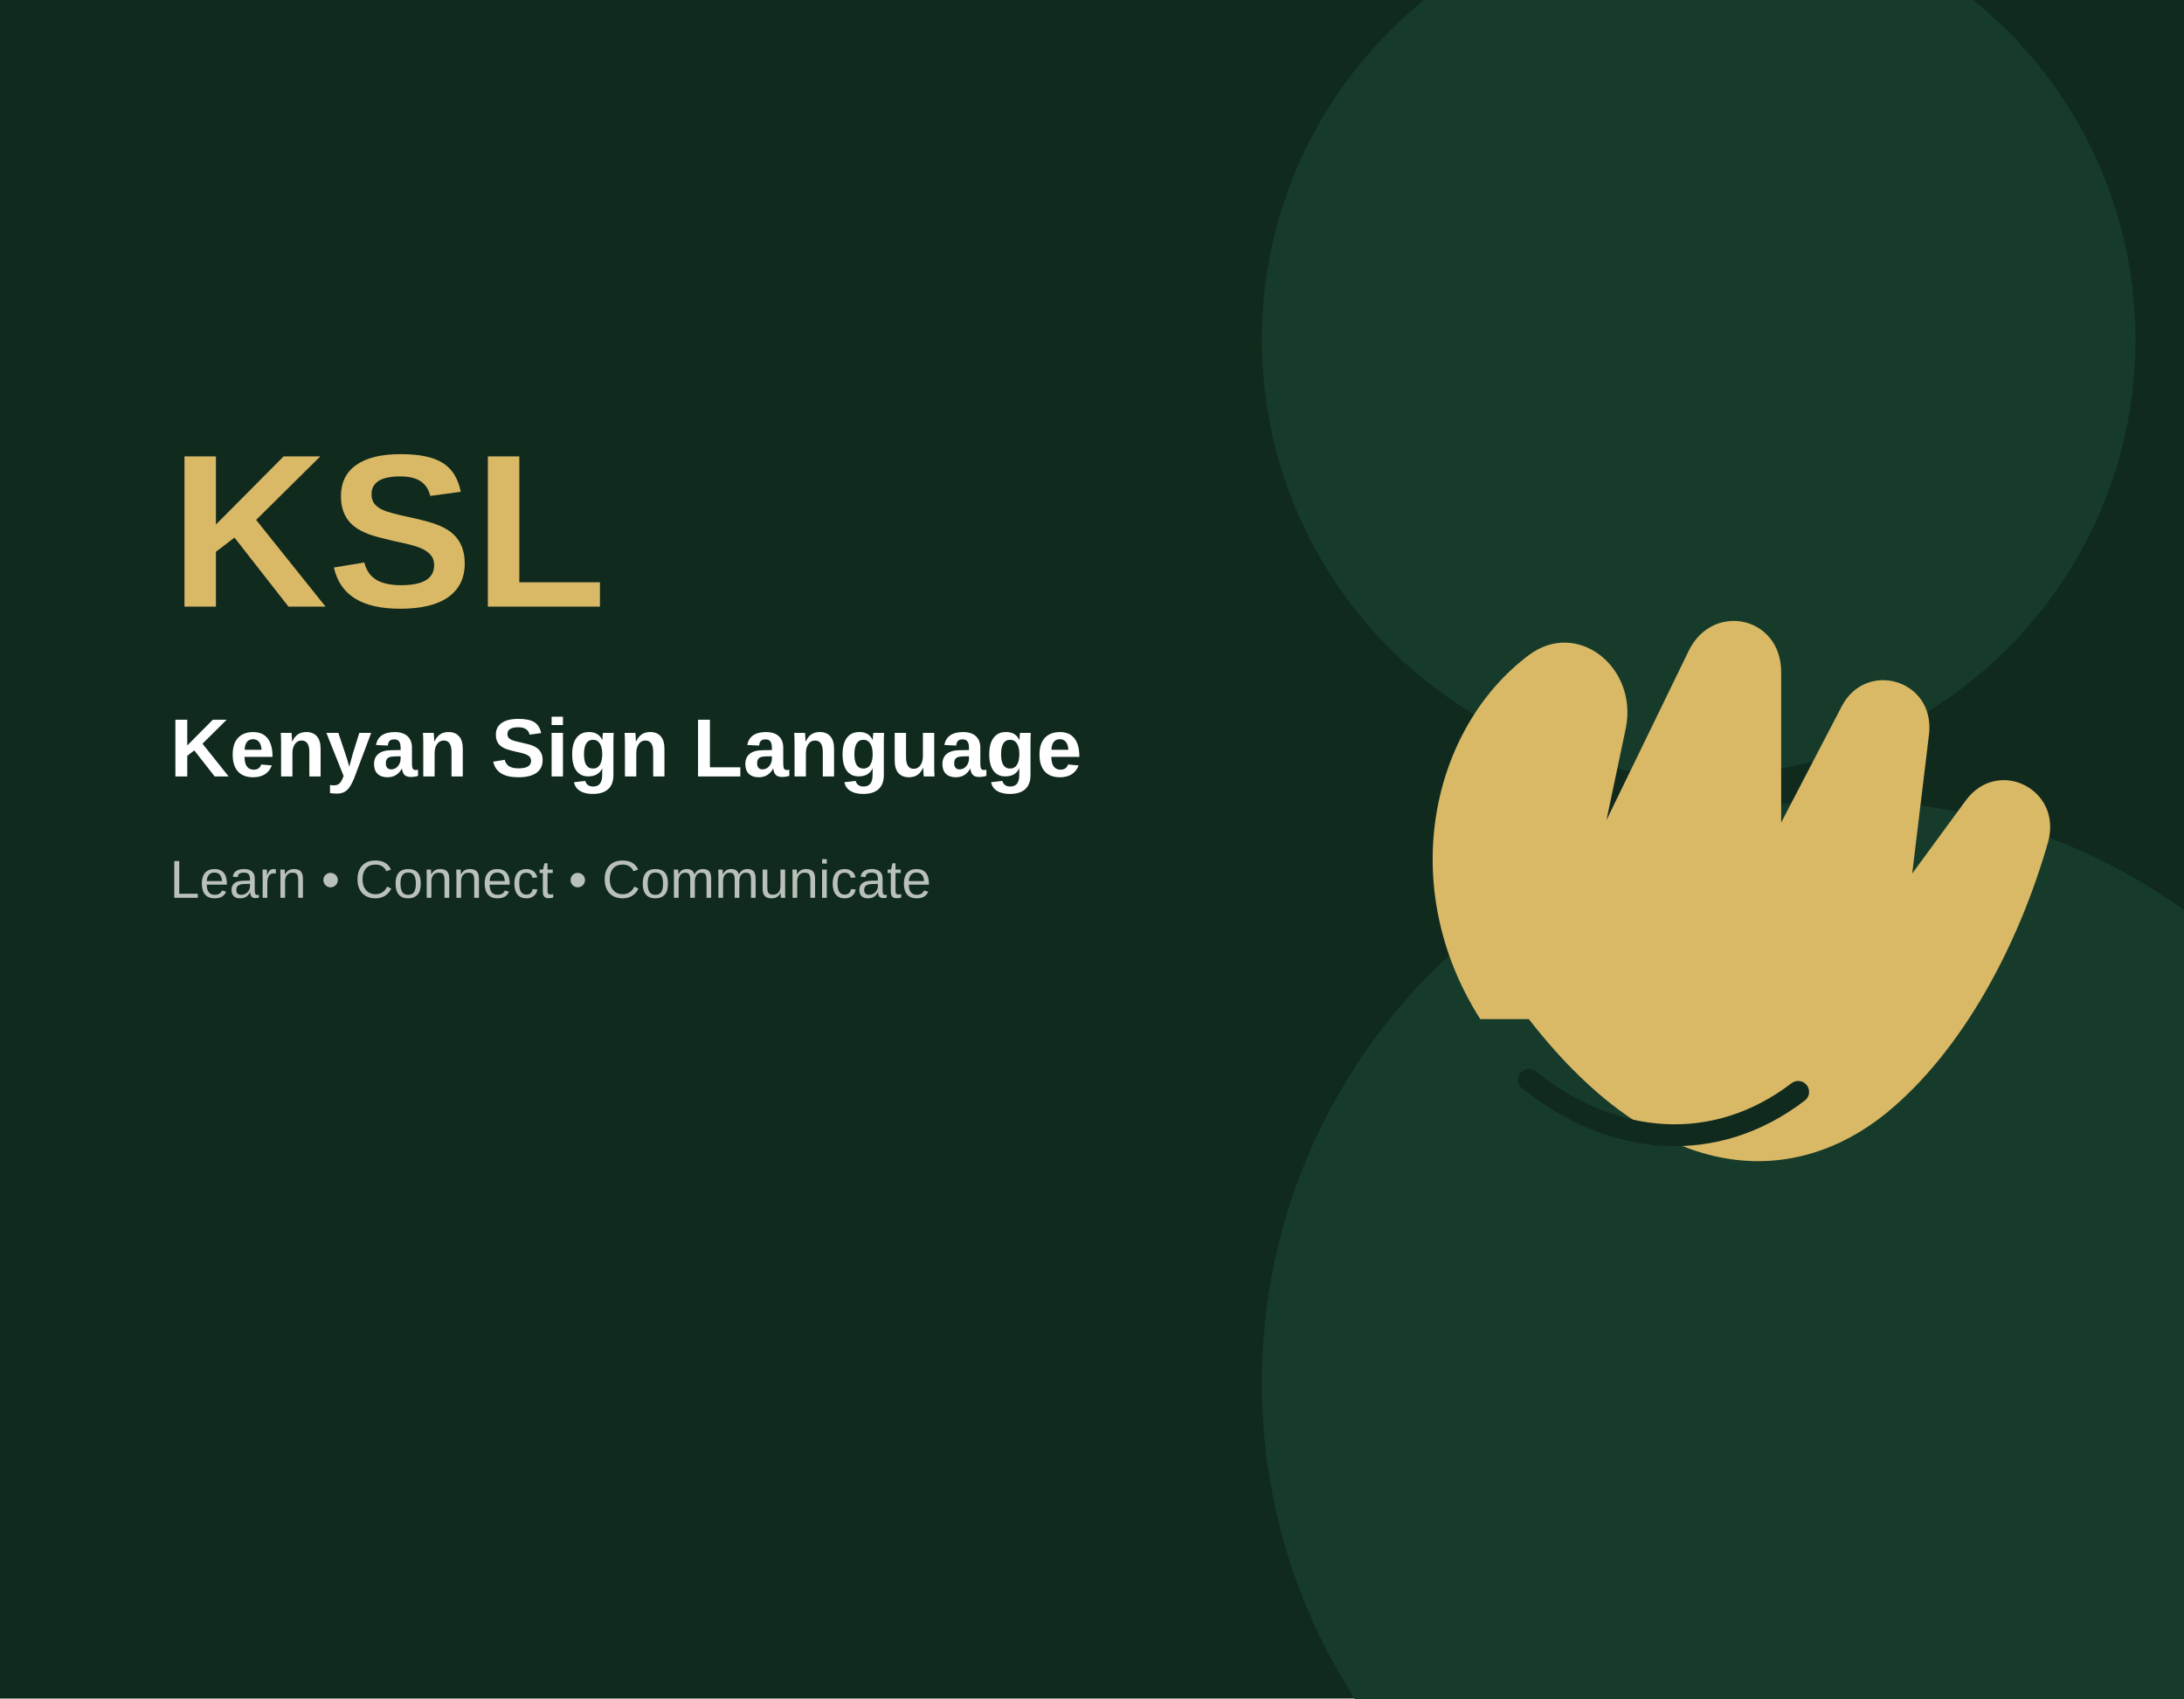
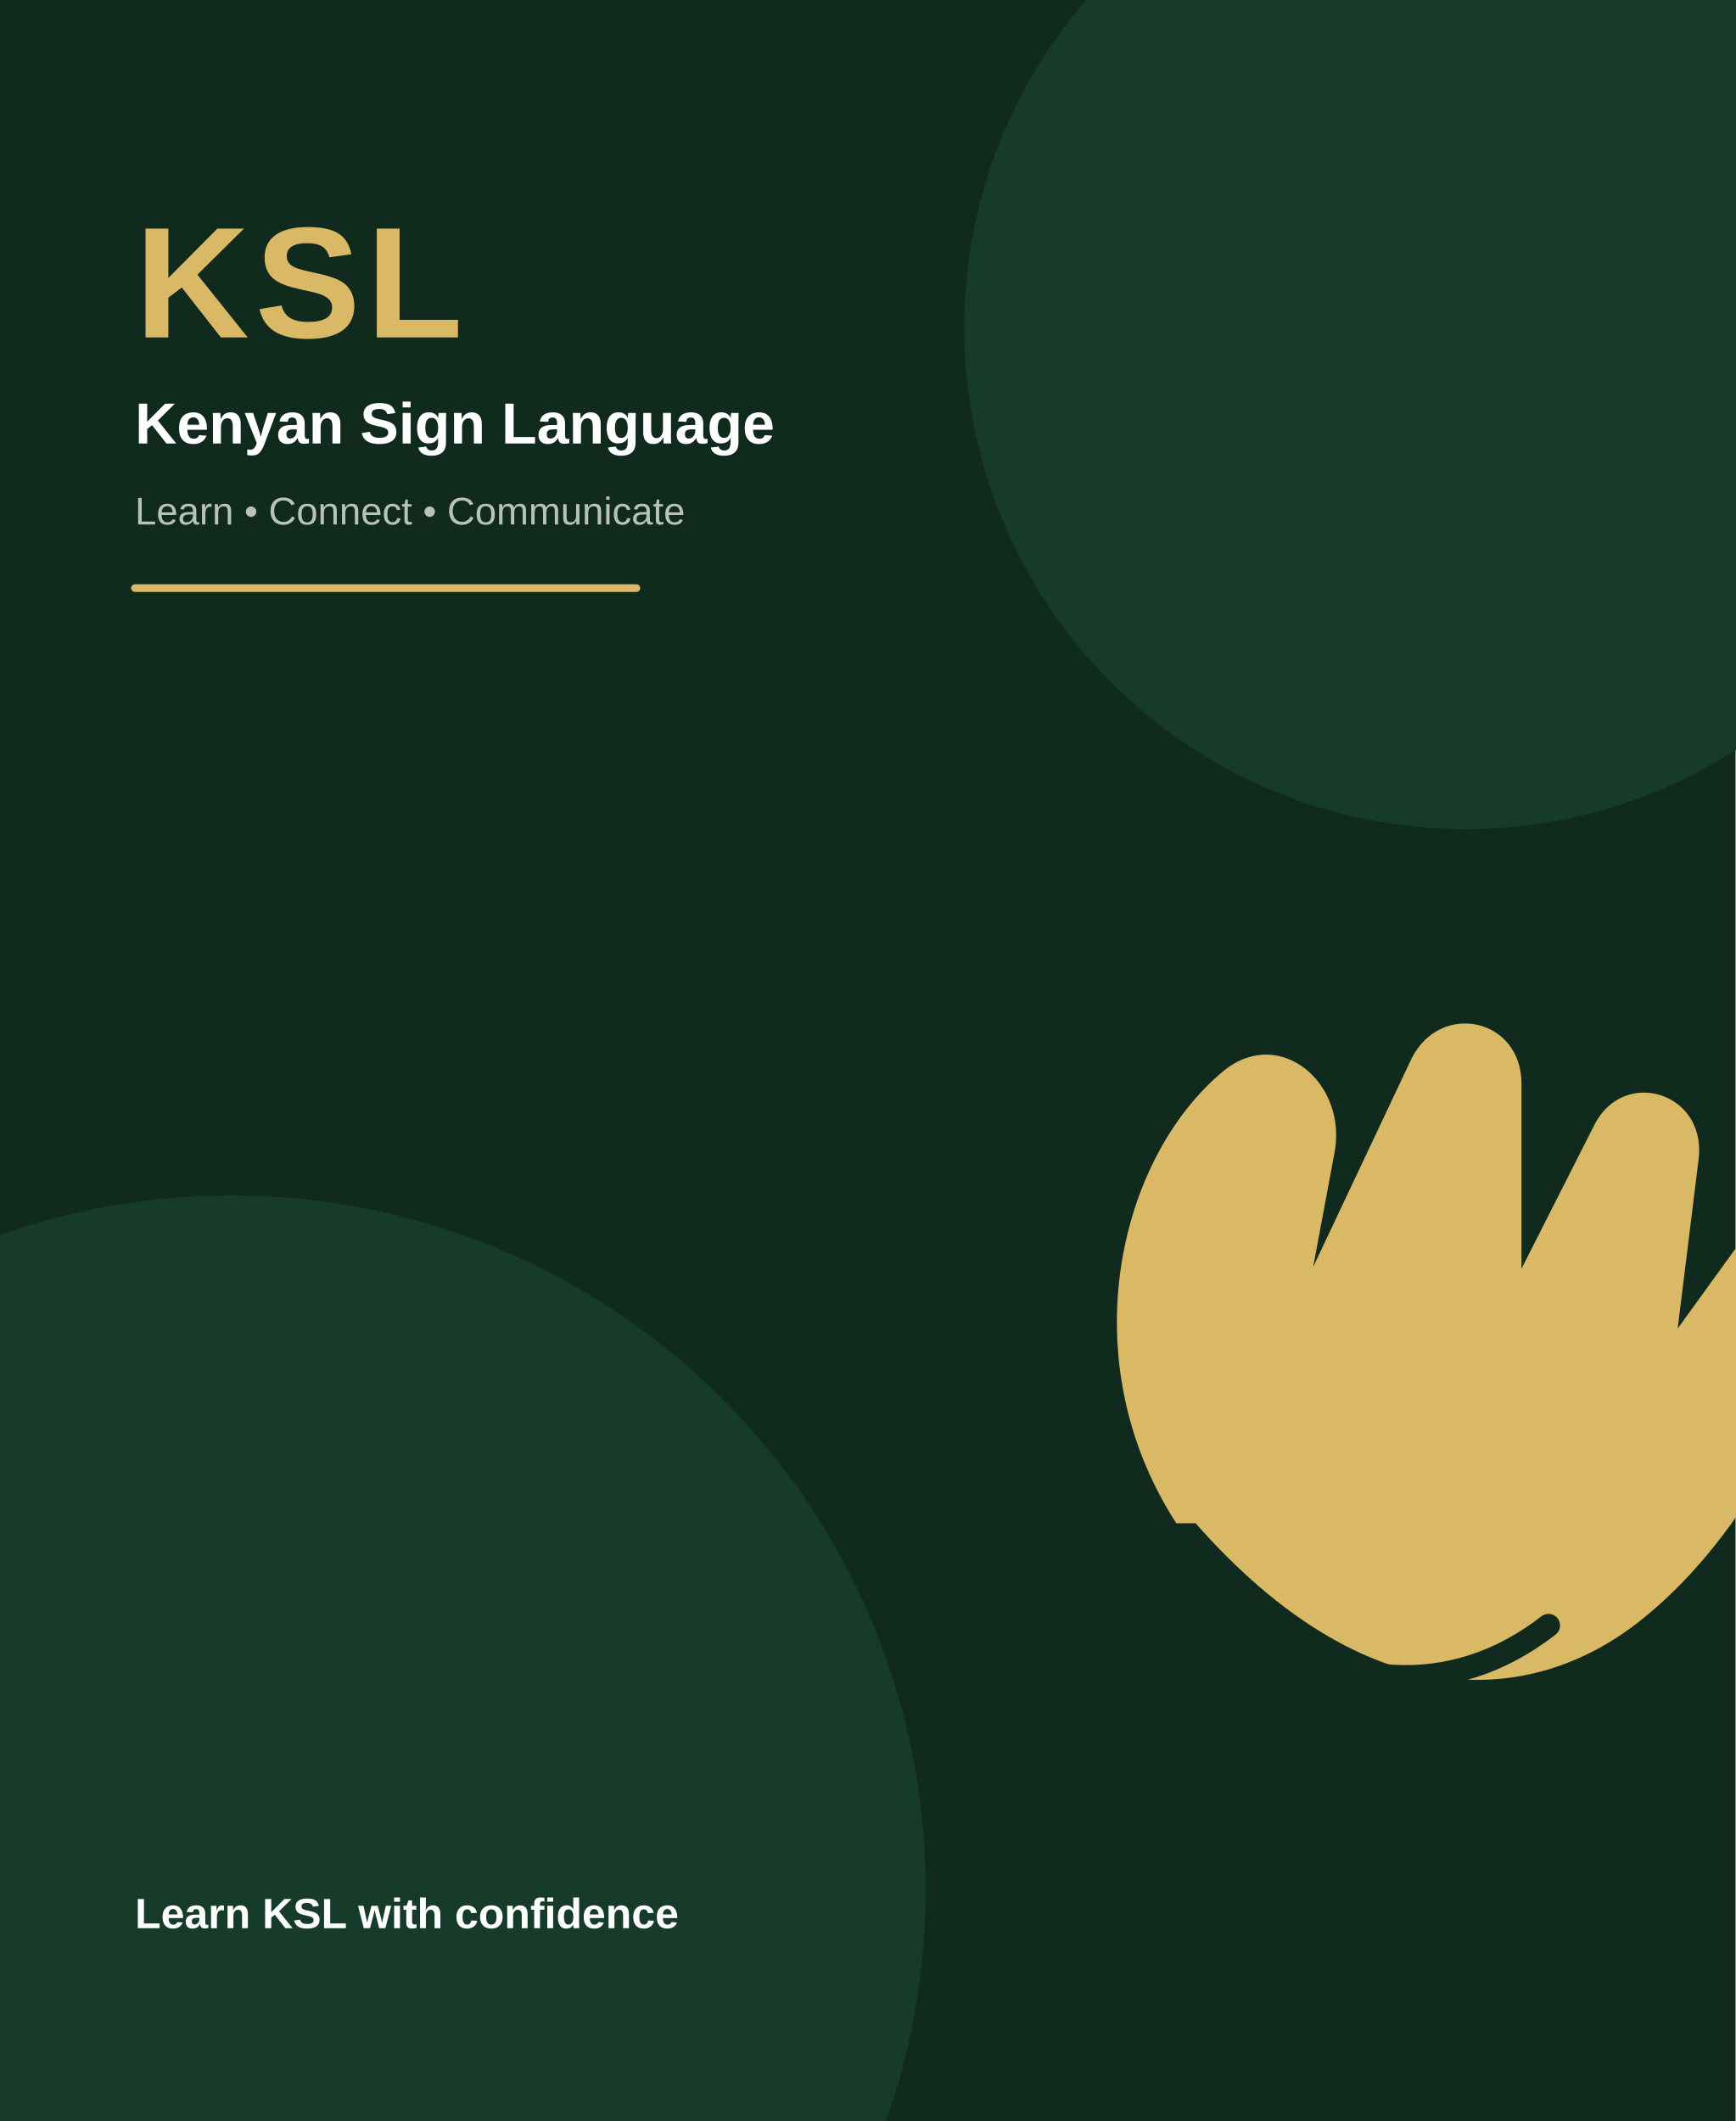
- <svg xmlns="http://www.w3.org/2000/svg" viewBox="0 0 900 700">
-   <rect width="900" height="700" fill="#102a1e" />
-   <circle cx="700" cy="140" r="180" fill="#173b2a" />
-   <circle cx="760" cy="570" r="240" fill="#173b2a" />
-   <text x="70" y="250" fill="#d9b866" font-family="Arial,sans-serif" font-size="90" font-weight="800">KSL</text>
-   <text x="70" y="320" fill="#ffffff" font-family="Arial,sans-serif" font-size="34" font-weight="700">Kenyan Sign Language</text>
-   <text x="70" y="370" fill="#b9c1ba" font-family="Arial,sans-serif" font-size="22">Learn • Connect • Communicate</text>
-   <path d="M610 420c-35-55-20-120 20-150 20-15 45 5 40 30l-8 38 34-70c10-20 38-14 38 9v62l25-48c10-19 38-11 36 11l-7 58 22-30c13-18 40-5 34 17-12 42-35 86-67 112-36 29-91 33-147-39z" fill="#d9b866" />
-   <path d="M630 445c35 28 77 31 111 5" fill="none" stroke="#102a1e" stroke-width="9" stroke-linecap="round" />
+ <svg xmlns="http://www.w3.org/2000/svg" viewBox="0 0 900 1100" role="img" aria-labelledby="title desc">
+   <rect width="900" height="1100" fill="#102a1e" />
+   <circle cx="760" cy="170" r="260" fill="#173b2a" />
+   <circle cx="120" cy="980" r="360" fill="#173b2a" />
+   <path d="M610 790c-55-85-30-190 25-235 29-23 64 7 57 43l-11 59 51-108c15-30 57-21 57 13v96l38-75c15-29 57-17 54 17l-11 89 34-47c20-28 61-8 51 27-18 64-54 132-105 172-56 44-141 50-230-51z" fill="#d9b866" />
+   <path d="M640 835c52 42 113 47 163 8" fill="none" stroke="#102a1e" stroke-width="12" stroke-linecap="round" />
+   <text x="70" y="175" fill="#d9b866" font-family="Arial, Helvetica, sans-serif" font-size="82" font-weight="800" letter-spacing="3">KSL</text>
+   <text x="70" y="230" fill="#ffffff" font-family="Arial, Helvetica, sans-serif" font-size="30" font-weight="700">Kenyan Sign Language</text>
+   <text x="70" y="272" fill="#b9c1ba" font-family="Arial, Helvetica, sans-serif" font-size="20">Learn • Connect • Communicate</text>
+   <line x1="70" y1="305" x2="330" y2="305" stroke="#d9b866" stroke-width="4" stroke-linecap="round" />
+   <text x="70" y="1000" fill="#ffffff" font-family="Arial, Helvetica, sans-serif" font-size="22" font-weight="600">Learn KSL with confidence</text>
</svg>
